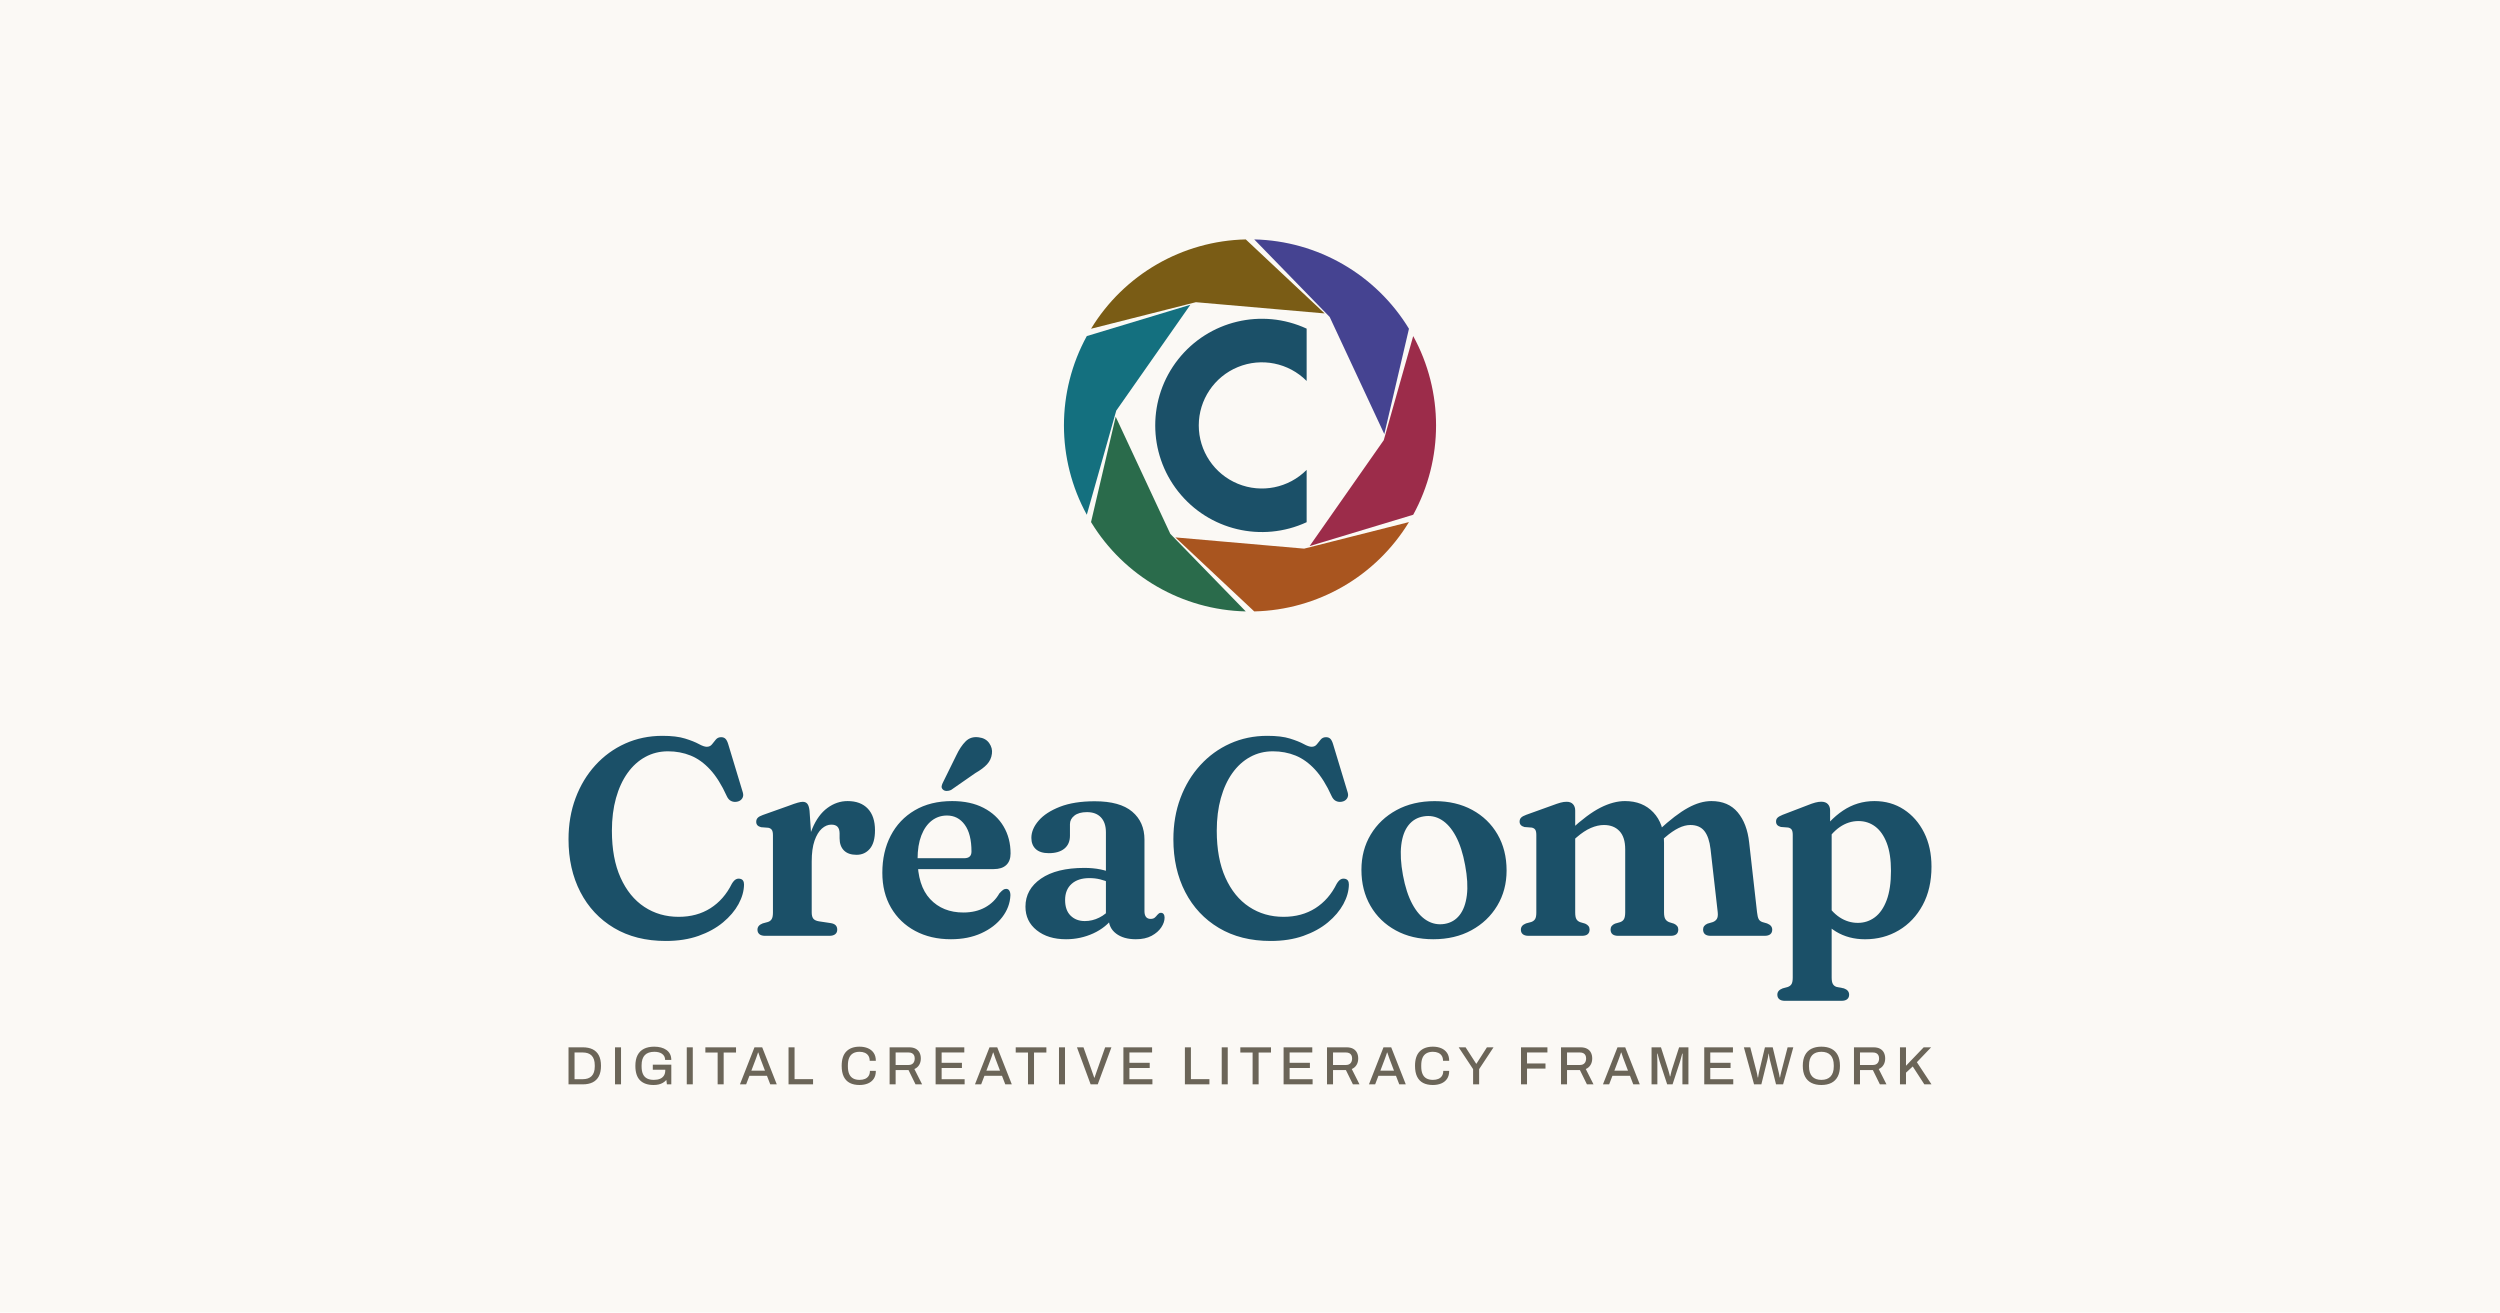
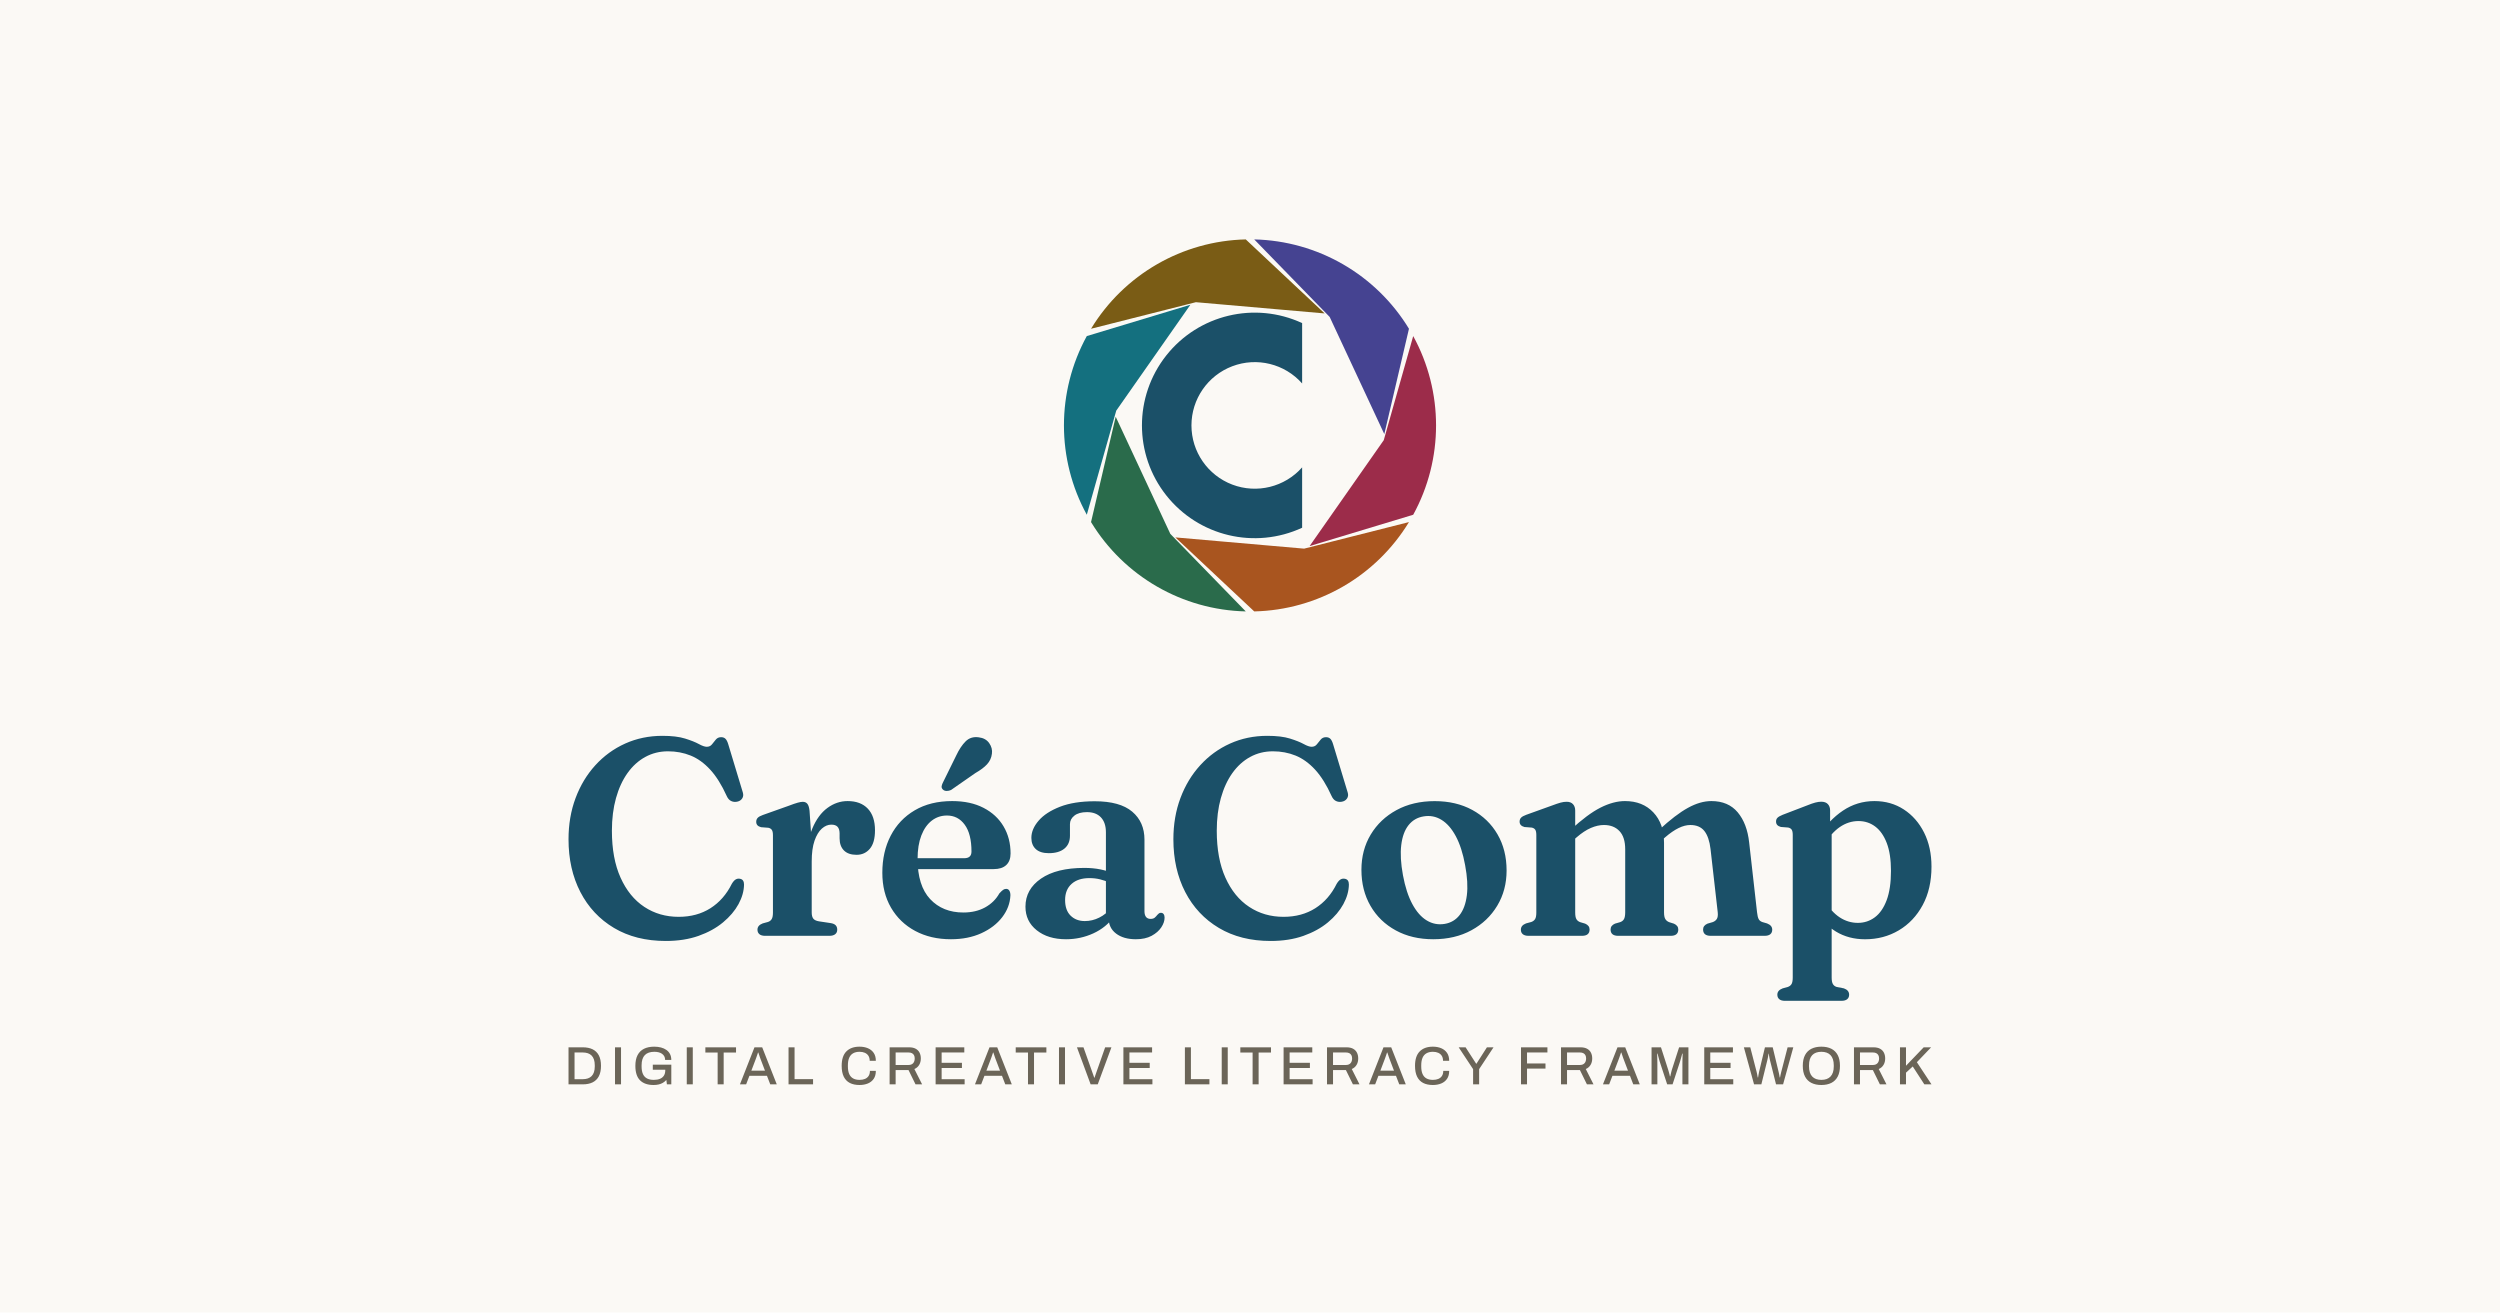
<svg xmlns="http://www.w3.org/2000/svg" viewBox="0 0 1200 630" width="1200" height="630" role="img" aria-label="CréaComp — Digital Creative Literacy Framework">
  <rect width="1200" height="630" fill="#fbf9f5" />
  <g transform="translate(505.00 109.20) scale(1.9)">
    <path fill="#454391" d="M51.07 3.01A47 47 0 0 1 90.16 25.58L83.93 52.19L70.13 22.60Z" />
    <path fill="#9c2c4a" d="M91.23 27.43A47 47 0 0 1 91.23 72.57L65.06 80.48L83.79 53.73Z" />
    <path fill="#a9551f" d="M90.16 74.42A47 47 0 0 1 51.07 96.99L31.14 78.29L63.67 81.13Z" />
    <path fill="#2a6b4b" d="M48.93 96.99A47 47 0 0 1 9.84 74.42L16.07 47.81L29.87 77.40Z" />
    <path fill="#14707f" d="M8.77 72.57A47 47 0 0 1 8.77 27.43L34.94 19.52L16.21 46.27Z" />
    <path fill="#7a5c15" d="M9.84 25.58A47 47 0 0 1 48.93 3.01L68.86 21.71L36.33 18.87Z" />
-     <path fill="#1b5068" d="M64.31 25.55A26.94 26.94 0 1 0 64.31 74.45L64.31 61.23A15.94 15.94 0 1 1 64.31 38.77Z" />
+     <path fill="#1b5068" d="M63.17 24.15A28.49 28.49 0 1 0 63.17 75.85L63.17 60.60A15.99 15.99 0 1 1 63.17 39.40Z" />
  </g>
  <path transform="translate(272.89 353.20) scale(1.271995)" fill="#1b5068" d="M66.23 56.11Q66.18 59.75 64.15 63.50Q62.11 67.24 58.30 70.40Q54.50 73.56 49.06 75.49Q43.62 77.41 36.72 77.41Q25.41 77.41 17.17 72.50Q8.94 67.59 4.47 58.94Q0.00 50.28 0.00 39.04Q0.00 30.60 2.66 23.49Q5.32 16.37 10.12 11.10Q14.93 5.82 21.39 2.91Q27.86 0.00 35.44 0.00Q40.71 0.00 43.99 1.03Q47.27 2.05 49.17 3.09Q51.07 4.13 52.15 4.13Q53.41 4.13 54.13 3.22Q54.85 2.30 55.59 1.41Q56.34 0.51 57.60 0.51Q58.63 0.51 59.24 1.13Q59.86 1.75 60.30 3.26L65.78 21.38Q66.17 22.68 65.52 23.65Q64.87 24.62 63.58 24.86Q62.35 25.09 61.33 24.58Q60.31 24.07 59.72 22.75Q56.87 16.46 53.47 12.76Q50.07 9.06 46.10 7.45Q42.13 5.84 37.54 5.84Q32.86 5.84 28.97 7.97Q25.09 10.09 22.27 14.04Q19.45 17.99 17.91 23.51Q16.37 29.02 16.37 35.82Q16.37 46.27 19.64 53.53Q22.91 60.79 28.59 64.54Q34.28 68.30 41.55 68.30Q48.45 68.30 53.56 65.05Q58.67 61.80 61.62 55.84Q62.37 54.60 63.11 54.18Q63.86 53.76 64.71 53.94Q65.49 54.08 65.86 54.64Q66.23 55.20 66.23 56.11ZM89.84 47.73Q89.84 40.10 92.01 34.95Q94.17 29.81 97.70 27.21Q101.23 24.62 105.31 24.62Q110.23 24.62 112.94 27.48Q115.65 30.33 115.65 35.64Q115.65 40.31 113.72 42.60Q111.78 44.90 108.68 44.90Q105.57 44.90 103.93 43.25Q102.30 41.60 102.29 38.67L102.29 36.76Q102.26 35.11 101.51 34.31Q100.76 33.51 99.16 33.51Q97.29 33.51 95.59 35.01Q93.90 36.52 92.83 39.59Q91.77 42.66 91.77 47.41ZM90.95 28.28 91.77 40.32V66.65Q91.77 68.20 92.36 68.97Q92.96 69.75 94.50 70.00L98.95 70.67Q100.21 70.87 100.81 71.49Q101.40 72.10 101.40 73.14Q101.40 74.24 100.64 74.85Q99.88 75.47 98.43 75.47H74.22Q72.75 75.47 72.03 74.85Q71.30 74.23 71.30 73.17Q71.30 72.33 71.79 71.75Q72.27 71.17 73.27 70.78L75.25 70.24Q76.21 69.93 76.67 69.15Q77.14 68.38 77.14 66.70V37.50Q77.14 36.08 76.71 35.48Q76.29 34.87 75.38 34.69L72.65 34.48Q71.71 34.23 71.27 33.73Q70.83 33.23 70.83 32.45Q70.83 31.54 71.39 30.95Q71.95 30.35 73.33 29.87L83.02 26.42Q85.33 25.54 86.51 25.22Q87.69 24.90 88.40 24.90Q89.53 24.90 90.14 25.67Q90.75 26.44 90.95 28.28ZM166.81 44.39Q166.81 47.24 165.17 48.77Q163.54 50.29 160.45 50.29H127.90V46.18H149.32Q152.06 46.18 152.06 43.67Q152.06 37.01 149.51 33.54Q146.97 30.07 142.82 30.07Q139.57 30.07 137.07 32.00Q134.56 33.94 133.14 37.60Q131.72 41.27 131.72 46.46Q131.72 56.53 136.46 61.60Q141.20 66.67 149.00 66.67Q153.68 66.67 157.19 64.75Q160.70 62.82 162.58 59.46Q163.48 58.47 164.03 58.10Q164.58 57.74 165.17 57.75Q165.96 57.76 166.36 58.45Q166.77 59.15 166.75 60.23Q166.55 64.67 163.65 68.45Q160.75 72.22 155.77 74.49Q150.79 76.76 144.30 76.76Q136.67 76.76 130.83 73.63Q124.99 70.50 121.70 64.85Q118.42 59.21 118.42 51.67Q118.42 43.77 121.58 37.68Q124.74 31.58 130.66 28.10Q136.57 24.62 144.78 24.62Q151.67 24.62 156.60 27.17Q161.54 29.72 164.17 34.18Q166.81 38.64 166.81 44.39ZM146.29 7.45Q147.91 4.01 149.86 2.08Q151.82 0.14 154.80 0.56Q157.45 0.88 158.76 2.77Q160.07 4.66 159.77 6.76Q159.48 9.08 157.92 10.76Q156.37 12.43 153.53 14.05L144.34 20.44Q143.56 20.80 142.70 20.80Q141.84 20.80 141.30 20.29Q140.67 19.69 140.81 18.95Q140.95 18.22 141.37 17.45ZM203.82 68.79V67.60L202.79 67.28V36.42Q202.79 32.77 200.92 30.78Q199.04 28.79 195.66 28.79Q192.57 28.79 190.89 30.11Q189.22 31.43 189.22 33.33V37.70Q189.22 40.84 187.12 42.56Q185.02 44.28 181.24 44.28Q178.00 44.28 176.33 42.74Q174.66 41.19 174.66 38.50Q174.66 35.19 177.40 32.01Q180.13 28.84 185.46 26.76Q190.79 24.69 198.58 24.69Q208.07 24.69 212.70 28.60Q217.34 32.51 217.34 39.18V66.21Q217.34 67.61 217.93 68.35Q218.53 69.08 219.63 69.08Q220.69 69.08 221.24 68.59Q221.79 68.10 222.19 67.57Q222.48 67.25 222.79 67.01Q223.09 66.78 223.53 66.78Q224.23 66.78 224.58 67.29Q224.93 67.79 224.93 68.61Q224.93 70.39 223.69 72.27Q222.45 74.15 220.04 75.46Q217.63 76.76 214.10 76.76Q209.44 76.76 206.63 74.62Q203.82 72.49 203.82 68.79ZM172.43 64.47Q172.43 57.92 178.29 53.88Q184.16 49.84 194.62 49.84Q197.97 49.84 200.70 50.40Q203.43 50.96 205.42 51.88L204.27 55.43Q202.46 54.62 200.60 54.16Q198.74 53.69 196.54 53.69Q192.27 53.69 189.83 55.88Q187.39 58.07 187.39 61.95Q187.39 65.82 189.47 67.86Q191.55 69.90 194.83 69.90Q197.68 69.90 200.28 68.59Q202.89 67.29 204.67 65.00L205.82 68.20Q202.93 72.29 198.07 74.53Q193.21 76.76 187.75 76.76Q180.93 76.76 176.68 73.37Q172.43 69.98 172.43 64.47ZM294.48 56.11Q294.43 59.75 292.40 63.50Q290.36 67.24 286.56 70.40Q282.75 73.56 277.31 75.49Q271.87 77.41 264.97 77.41Q253.66 77.41 245.43 72.50Q237.19 67.59 232.72 58.94Q228.25 50.28 228.25 39.04Q228.25 30.60 230.91 23.49Q233.57 16.37 238.38 11.10Q243.18 5.82 249.65 2.91Q256.11 0.00 263.70 0.00Q268.97 0.00 272.25 1.03Q275.52 2.05 277.42 3.09Q279.32 4.13 280.40 4.13Q281.66 4.13 282.38 3.22Q283.10 2.30 283.85 1.41Q284.59 0.51 285.85 0.51Q286.88 0.51 287.50 1.13Q288.11 1.75 288.55 3.26L294.03 21.38Q294.43 22.68 293.77 23.65Q293.12 24.62 291.83 24.86Q290.60 25.09 289.58 24.58Q288.57 24.07 287.97 22.75Q285.13 16.46 281.73 12.76Q278.32 9.06 274.36 7.45Q270.39 5.84 265.80 5.84Q261.11 5.84 257.23 7.97Q253.34 10.09 250.52 14.04Q247.70 17.99 246.16 23.51Q244.62 29.02 244.62 35.82Q244.62 46.27 247.89 53.53Q251.16 60.79 256.85 64.54Q262.53 68.30 269.80 68.30Q276.70 68.30 281.82 65.05Q286.93 61.80 289.87 55.84Q290.62 54.60 291.36 54.18Q292.11 53.76 292.96 53.94Q293.75 54.08 294.12 54.64Q294.48 55.20 294.48 56.11ZM326.86 24.64Q334.92 24.64 341.03 27.96Q347.14 31.28 350.56 37.17Q353.99 43.07 353.99 50.82Q353.99 58.22 350.47 64.09Q346.95 69.97 340.73 73.36Q334.51 76.76 326.32 76.76Q318.27 76.76 312.17 73.42Q306.06 70.09 302.64 64.18Q299.21 58.27 299.21 50.56Q299.21 43.10 302.72 37.25Q306.24 31.40 312.46 28.02Q318.67 24.64 326.86 24.64ZM330.61 70.97Q334.11 70.39 336.26 67.64Q338.41 64.89 339.00 60.13Q339.58 55.38 338.34 48.79Q337.13 42.17 334.82 37.87Q332.51 33.57 329.39 31.68Q326.27 29.78 322.64 30.41Q319.13 30.99 316.97 33.73Q314.81 36.47 314.24 41.21Q313.66 45.95 314.88 52.59Q316.10 59.19 318.43 63.50Q320.75 67.80 323.88 69.68Q327.00 71.56 330.61 70.97ZM379.88 28.19V66.67Q379.88 68.40 380.34 69.18Q380.80 69.96 381.75 70.31L383.64 70.87Q385.31 71.60 385.31 73.07Q385.31 75.47 382.40 75.47H362.29Q360.83 75.47 360.10 74.85Q359.38 74.24 359.38 73.17Q359.38 72.33 359.86 71.75Q360.34 71.17 361.33 70.78L363.33 70.24Q364.28 69.90 364.75 69.14Q365.21 68.38 365.21 66.70V37.42Q365.21 36.01 364.79 35.40Q364.36 34.80 363.46 34.62L360.72 34.41Q359.79 34.15 359.35 33.65Q358.90 33.15 358.90 32.37Q358.90 31.47 359.45 30.89Q360.00 30.31 361.40 29.80L371.23 26.26Q373.12 25.55 374.34 25.21Q375.56 24.88 376.64 24.88Q378.22 24.88 379.05 25.79Q379.88 26.70 379.88 28.19ZM378.30 40.14 375.85 37.55 378.02 35.59Q384.55 29.55 389.43 27.09Q394.32 24.62 398.68 24.62Q405.34 24.62 409.37 28.89Q413.40 33.16 413.40 40.38V66.59Q413.40 68.36 413.90 69.16Q414.39 69.96 415.38 70.33L417.14 70.88Q418.78 71.62 418.78 73.07Q418.78 75.47 415.90 75.47H396.13Q393.23 75.47 393.23 73.07Q393.23 71.60 394.89 70.87L396.83 70.31Q397.85 69.96 398.30 69.14Q398.75 68.31 398.75 66.54V42.81Q398.75 38.24 396.59 35.95Q394.44 33.65 390.72 33.65Q388.37 33.65 385.79 34.76Q383.22 35.87 380.42 38.30ZM411.79 40.09 409.34 37.49 411.47 35.55Q417.77 29.73 422.42 27.18Q427.06 24.62 431.26 24.62Q437.64 24.62 441.20 28.86Q444.76 33.11 445.53 40.28L448.50 66.58Q448.69 68.33 449.10 69.13Q449.51 69.93 450.49 70.27L452.28 70.79Q453.27 71.18 453.75 71.76Q454.23 72.33 454.23 73.17Q454.23 74.24 453.52 74.85Q452.81 75.47 451.32 75.47H431.04Q428.14 75.47 428.14 73.07Q428.14 71.60 429.80 70.87L431.73 70.31Q432.75 69.96 433.30 69.14Q433.85 68.31 433.66 66.54L430.95 42.73Q430.42 38.19 428.63 35.92Q426.83 33.65 423.34 33.65Q421.23 33.65 418.89 34.80Q416.55 35.94 413.87 38.25ZM476.07 28.16V34.05L476.66 35.32V91.20Q476.66 92.89 477.13 93.68Q477.60 94.47 478.54 94.76L481.26 95.29Q482.28 95.65 482.76 96.25Q483.25 96.84 483.25 97.70Q483.25 98.77 482.52 99.38Q481.80 100.00 480.30 100.00H459.07Q457.61 100.00 456.89 99.38Q456.16 98.77 456.16 97.70Q456.16 96.86 456.65 96.28Q457.13 95.69 458.13 95.31L460.09 94.77Q461.04 94.45 461.51 93.68Q461.97 92.91 461.97 91.22V37.39Q461.97 35.98 461.55 35.38Q461.12 34.78 460.22 34.60L457.49 34.39Q456.55 34.13 456.11 33.63Q455.67 33.13 455.67 32.35Q455.67 31.45 456.22 30.91Q456.76 30.37 458.16 29.80L467.42 26.25Q469.26 25.50 470.49 25.18Q471.71 24.86 472.72 24.86Q474.39 24.86 475.23 25.77Q476.07 26.68 476.07 28.16ZM473.71 41.31 471.41 38.27Q475.54 31.83 480.91 28.23Q486.28 24.62 492.81 24.62Q499.02 24.62 503.88 27.78Q508.74 30.94 511.54 36.52Q514.33 42.09 514.33 49.37Q514.33 57.73 511.00 63.88Q507.67 70.04 501.99 73.40Q496.31 76.77 489.26 76.77Q483.04 76.77 478.25 73.85Q473.45 70.93 470.38 65.39L473.91 62.01Q476.43 66.35 479.64 68.47Q482.84 70.58 486.54 70.58Q490.13 70.58 492.96 68.47Q495.79 66.36 497.42 62.00Q499.04 57.64 499.04 50.97Q499.04 44.61 497.45 40.45Q495.85 36.29 493.09 34.22Q490.33 32.16 486.79 32.16Q483.03 32.16 479.73 34.42Q476.43 36.69 473.71 41.31Z" />
  <path transform="translate(272.89 502.40) scale(0.184006)" fill="#6b6558" d="M0.00 98.31V1.69H37.33Q52.25 1.69 62.81 6.83Q73.37 11.98 79.04 22.61Q84.71 33.24 84.71 50.00Q84.71 66.58 79.04 77.29Q73.37 87.99 62.81 93.15Q52.25 98.31 37.33 98.31ZM15.71 84.83H37.19Q44.60 84.83 50.41 82.85Q56.22 80.86 60.24 76.79Q64.26 72.73 66.36 66.44Q68.47 60.15 68.47 51.58V48.66Q68.47 39.88 66.36 33.57Q64.26 27.27 60.26 23.21Q56.26 19.14 50.45 17.15Q44.64 15.17 37.19 15.17H15.71ZM121.27 98.31V1.69H136.97V98.31ZM221.87 100.00Q198.96 100.00 186.67 87.85Q174.38 75.71 174.38 50.00Q174.38 33.16 180.12 22.09Q185.87 11.02 196.87 5.51Q207.88 0.00 223.57 0.00Q233.11 0.00 241.21 2.13Q249.31 4.26 255.37 8.56Q261.44 12.85 264.77 19.33Q268.10 25.81 268.10 34.65H252.00Q252.00 29.18 249.82 25.16Q247.64 21.14 243.78 18.49Q239.91 15.83 234.82 14.60Q229.73 13.37 223.93 13.37Q215.84 13.37 209.60 15.46Q203.37 17.56 199.13 21.92Q194.90 26.28 192.76 32.90Q190.62 39.53 190.62 48.59V51.55Q190.62 63.88 194.25 71.65Q197.88 79.42 205.00 83.03Q212.11 86.63 222.38 86.63Q232.03 86.63 238.69 83.82Q245.35 81.01 248.87 75.43Q252.39 69.86 252.39 61.58V60.18H219.84V47.03H268.13V98.31H256.65L255.17 86.82Q251.18 91.39 246.15 94.30Q241.12 97.22 235.09 98.61Q229.06 100.00 221.87 100.00ZM308.45 98.31V1.69H324.16V98.31ZM389.01 98.31V15.27H356.97V1.69H436.97V15.27H404.72V98.31ZM447.16 98.31 485.08 1.69H505.23L543.25 98.31H526.24L517.63 75.97H471.90L463.33 98.31ZM476.95 62.60H512.47L501.69 34.24Q501.16 32.90 500.37 30.70Q499.58 28.50 498.66 25.81Q497.75 23.12 496.82 20.34Q495.89 17.56 495.12 15.31H494.31Q493.43 18.09 492.18 21.76Q490.93 25.42 489.74 28.78Q488.54 32.14 487.74 34.24ZM573.94 98.31V1.69H589.65V84.62H637.90V98.31ZM759.03 100.00Q744.24 100.00 733.85 94.69Q723.46 89.37 718.00 78.30Q712.54 67.22 712.54 50.00Q712.54 24.68 724.83 12.34Q737.13 0.00 759.10 0.00Q771.28 0.00 780.89 4.05Q790.51 8.10 796.09 16.25Q801.67 24.41 801.67 36.91H785.65Q785.65 29.12 782.35 23.90Q779.04 18.68 773.09 16.02Q767.14 13.37 759.25 13.37Q749.36 13.37 742.51 17.22Q735.66 21.07 732.22 28.88Q728.78 36.68 728.78 48.66V51.72Q728.78 63.63 732.22 71.37Q735.66 79.10 742.46 82.87Q749.25 86.63 759.28 86.63Q767.46 86.63 773.52 84.03Q779.58 81.43 782.90 76.21Q786.22 70.99 786.22 63.19H801.67Q801.67 75.77 796.08 83.92Q790.48 92.07 780.85 96.04Q771.21 100.00 759.03 100.00ZM837.61 98.31V1.69H888.42Q898.71 1.69 905.48 5.32Q912.25 8.95 915.63 15.50Q919.01 22.06 919.01 30.80Q919.01 40.51 914.62 47.73Q910.22 54.95 902.22 58.34L922.39 98.31H905.20L886.91 61.02H853.31V98.31ZM853.31 47.76H887.08Q894.70 47.76 898.90 43.23Q903.09 38.70 903.09 30.77Q903.09 25.77 901.27 22.33Q899.44 18.89 895.89 17.03Q892.34 15.17 887.08 15.17H853.31ZM957.61 98.31V1.69H1032.44V15.17H973.31V42.15H1026.25V55.63H973.31V84.83H1033.29V98.31ZM1060.26 98.31 1098.18 1.69H1118.33L1156.35 98.31H1139.33L1130.73 75.97H1085.00L1076.43 98.31ZM1090.05 62.60H1125.57L1114.79 34.24Q1114.26 32.90 1113.47 30.70Q1112.68 28.50 1111.76 25.81Q1110.85 23.12 1109.92 20.34Q1108.99 17.56 1108.21 15.31H1107.41Q1106.53 18.09 1105.28 21.76Q1104.03 25.42 1102.84 28.78Q1101.64 32.14 1100.83 34.24ZM1198.59 98.31V15.27H1166.55V1.69H1246.55V15.27H1214.30V98.31ZM1279.44 98.31V1.69H1295.14V98.31ZM1361.98 98.31 1326.29 1.69H1343.30L1367.26 69.20Q1367.96 70.91 1368.67 73.12Q1369.39 75.33 1370.11 77.36Q1370.83 79.39 1371.35 80.97H1372.12Q1372.68 79.50 1373.33 77.52Q1373.98 75.54 1374.71 73.39Q1375.45 71.23 1376.11 69.30L1399.86 1.69H1416.23L1380.54 98.31ZM1447.46 98.31V1.69H1522.30V15.17H1463.17V42.15H1516.11V55.63H1463.17V84.83H1523.15V98.31ZM1607.89 98.31V1.69H1623.59V84.62H1671.84V98.31ZM1703.94 98.31V1.69H1719.65V98.31ZM1784.51 98.31V15.27H1752.46V1.69H1832.47V15.27H1800.21V98.31ZM1865.35 98.31V1.69H1940.19V15.17H1881.06V42.15H1933.99V55.63H1881.06V84.83H1941.04V98.31ZM1978.59 98.31V1.69H2029.40Q2039.70 1.69 2046.46 5.32Q2053.23 8.95 2056.62 15.50Q2060.00 22.06 2060.00 30.80Q2060.00 40.51 2055.60 47.73Q2051.21 54.95 2043.21 58.34L2063.38 98.31H2046.19L2027.89 61.02H1994.30V98.31ZM1994.30 47.76H2028.06Q2035.69 47.76 2039.88 43.23Q2044.08 38.70 2044.08 30.77Q2044.08 25.77 2042.25 22.33Q2040.43 18.89 2036.88 17.03Q2033.33 15.17 2028.06 15.17H1994.30ZM2088.01 98.31 2125.92 1.69H2146.08L2184.10 98.31H2167.08L2158.48 75.97H2112.74L2104.18 98.31ZM2117.80 62.60H2153.32L2142.54 34.24Q2142.01 32.90 2141.21 30.70Q2140.42 28.50 2139.51 25.81Q2138.60 23.12 2137.66 20.34Q2136.73 17.56 2135.96 15.31H2135.15Q2134.27 18.09 2133.03 21.76Q2131.78 25.42 2130.58 28.78Q2129.39 32.14 2128.58 34.24ZM2254.67 100.00Q2239.88 100.00 2229.49 94.69Q2219.10 89.37 2213.64 78.30Q2208.18 67.22 2208.18 50.00Q2208.18 24.68 2220.47 12.34Q2232.76 0.00 2254.74 0.00Q2266.91 0.00 2276.53 4.05Q2286.14 8.10 2291.72 16.25Q2297.31 24.41 2297.31 36.91H2281.28Q2281.28 29.12 2277.98 23.90Q2274.68 18.68 2268.73 16.02Q2262.78 13.37 2254.88 13.37Q2244.99 13.37 2238.14 17.22Q2231.29 21.07 2227.85 28.88Q2224.41 36.68 2224.41 48.66V51.72Q2224.41 63.63 2227.85 71.37Q2231.29 79.10 2238.09 82.87Q2244.89 86.63 2254.91 86.63Q2263.09 86.63 2269.15 84.03Q2275.21 81.43 2278.53 76.21Q2281.85 70.99 2281.85 63.19H2297.31Q2297.31 75.77 2291.71 83.92Q2286.11 92.07 2276.48 96.04Q2266.85 100.00 2254.67 100.00ZM2359.69 98.31V58.60L2322.06 1.69H2340.11L2367.72 44.52H2368.39L2395.76 1.69H2412.99L2375.43 58.60V98.31ZM2484.65 98.31V1.69H2553.57V15.17H2500.35V43.75H2548.53V57.19H2500.35V98.31ZM2589.01 98.31V1.69H2639.82Q2650.12 1.69 2656.89 5.32Q2663.65 8.95 2667.04 15.50Q2670.42 22.06 2670.42 30.80Q2670.42 40.51 2666.03 47.73Q2661.63 54.95 2653.63 58.34L2673.80 98.31H2656.61L2638.32 61.02H2604.72V98.31ZM2604.72 47.76H2638.48Q2646.11 47.76 2650.31 43.23Q2654.50 38.70 2654.50 30.77Q2654.50 25.77 2652.68 22.33Q2650.85 18.89 2647.30 17.03Q2643.75 15.17 2638.48 15.17H2604.72ZM2698.43 98.31 2736.35 1.69H2756.50L2794.52 98.31H2777.50L2768.90 75.97H2723.17L2714.60 98.31ZM2728.22 62.60H2763.74L2752.96 34.24Q2752.43 32.90 2751.64 30.70Q2750.85 28.50 2749.93 25.81Q2749.02 23.12 2748.09 20.34Q2747.16 17.56 2746.38 15.31H2745.58Q2744.70 18.09 2743.45 21.76Q2742.20 25.42 2741.01 28.78Q2739.81 32.14 2739.00 34.24ZM2825.21 98.31V1.69H2849.77L2868.58 60.22Q2869.42 62.87 2870.28 66.11Q2871.15 69.36 2871.92 72.31Q2872.70 75.26 2873.12 77.41H2874.14Q2874.53 75.33 2875.18 72.41Q2875.82 69.48 2876.62 66.23Q2877.41 62.98 2878.26 60.11L2897.06 1.69H2921.41V98.31H2905.70V45.36Q2905.70 39.98 2905.83 34.22Q2905.95 28.46 2906.13 23.98Q2906.30 19.51 2906.30 18.11H2905.21Q2904.83 19.72 2903.79 23.47Q2902.74 27.21 2901.60 31.42Q2900.45 35.63 2899.50 38.78L2880.02 98.31H2865.96L2846.48 38.88Q2845.64 36.17 2844.65 32.54Q2843.66 28.92 2842.67 25.07Q2841.69 21.21 2840.88 18.11H2839.78Q2839.92 21.61 2840.03 26.49Q2840.14 31.38 2840.26 36.38Q2840.38 41.37 2840.38 45.36V98.31ZM2962.68 98.31V1.69H3037.51V15.17H2978.38V42.15H3031.32V55.63H2978.38V84.83H3038.36V98.31ZM3092.58 98.31 3066.04 1.69H3082.73L3099.19 65.41Q3099.65 66.96 3100.19 69.63Q3100.73 72.30 3101.29 75.20Q3101.85 78.10 3102.23 80.38H3103.08Q3103.43 78.59 3103.72 76.46Q3104.02 74.34 3104.42 72.21Q3104.83 70.08 3105.18 68.29Q3105.53 66.50 3105.74 65.41L3121.00 1.69H3141.26L3156.56 65.41Q3157.02 66.96 3157.54 69.63Q3158.07 72.30 3158.61 75.20Q3159.15 78.10 3159.50 80.38H3160.34Q3160.69 78.69 3161.11 76.62Q3161.53 74.55 3161.97 72.48Q3162.41 70.40 3162.87 68.56Q3163.32 66.71 3163.64 65.41L3180.13 1.69H3194.98L3168.34 98.31H3149.92L3133.74 33.76Q3133.28 31.72 3132.74 28.95Q3132.19 26.17 3131.74 23.33Q3131.28 20.48 3130.93 18.30H3130.23Q3129.99 20.55 3129.53 23.50Q3129.08 26.46 3128.55 29.20Q3128.03 31.94 3127.57 33.76L3111.63 98.31ZM3268.18 100.00Q3253.15 100.00 3242.25 94.53Q3231.35 89.05 3225.54 77.93Q3219.73 66.80 3219.73 50.00Q3219.73 33.06 3225.54 22.00Q3231.35 10.95 3242.25 5.47Q3253.15 0.00 3268.18 0.00Q3283.36 0.00 3294.21 5.47Q3305.06 10.95 3310.87 22.00Q3316.68 33.06 3316.68 50.00Q3316.68 66.80 3310.87 77.93Q3305.06 89.05 3294.21 94.53Q3283.36 100.00 3268.18 100.00ZM3268.18 86.63Q3275.85 86.63 3281.84 84.48Q3287.83 82.34 3292.00 77.98Q3296.16 73.62 3298.35 67.04Q3300.55 60.47 3300.55 51.62V48.59Q3300.55 39.63 3298.35 33.01Q3296.16 26.38 3292.00 22.02Q3287.83 17.66 3281.84 15.52Q3275.85 13.37 3268.18 13.37Q3260.52 13.37 3254.54 15.52Q3248.57 17.66 3244.41 22.02Q3240.24 26.38 3238.10 33.01Q3235.96 39.63 3235.96 48.59V51.62Q3235.96 60.47 3238.10 67.04Q3240.24 73.62 3244.41 77.98Q3248.57 82.34 3254.54 84.48Q3260.52 86.63 3268.18 86.63ZM3353.24 98.31V1.69H3404.05Q3414.34 1.69 3421.11 5.32Q3427.88 8.95 3431.26 15.50Q3434.65 22.06 3434.65 30.80Q3434.65 40.51 3430.25 47.73Q3425.85 54.95 3417.86 58.34L3438.03 98.31H3420.84L3402.54 61.02H3368.95V98.31ZM3368.95 47.76H3402.71Q3410.33 47.76 3414.53 43.23Q3418.73 38.70 3418.73 30.77Q3418.73 25.77 3416.90 22.33Q3415.07 18.89 3411.53 17.03Q3407.98 15.17 3402.71 15.17H3368.95ZM3473.24 98.31V1.69H3488.95V49.80L3535.09 1.69H3554.47L3517.34 40.54L3555.48 98.31H3536.80L3506.56 51.64L3488.95 67.83V98.31Z" />
</svg>
